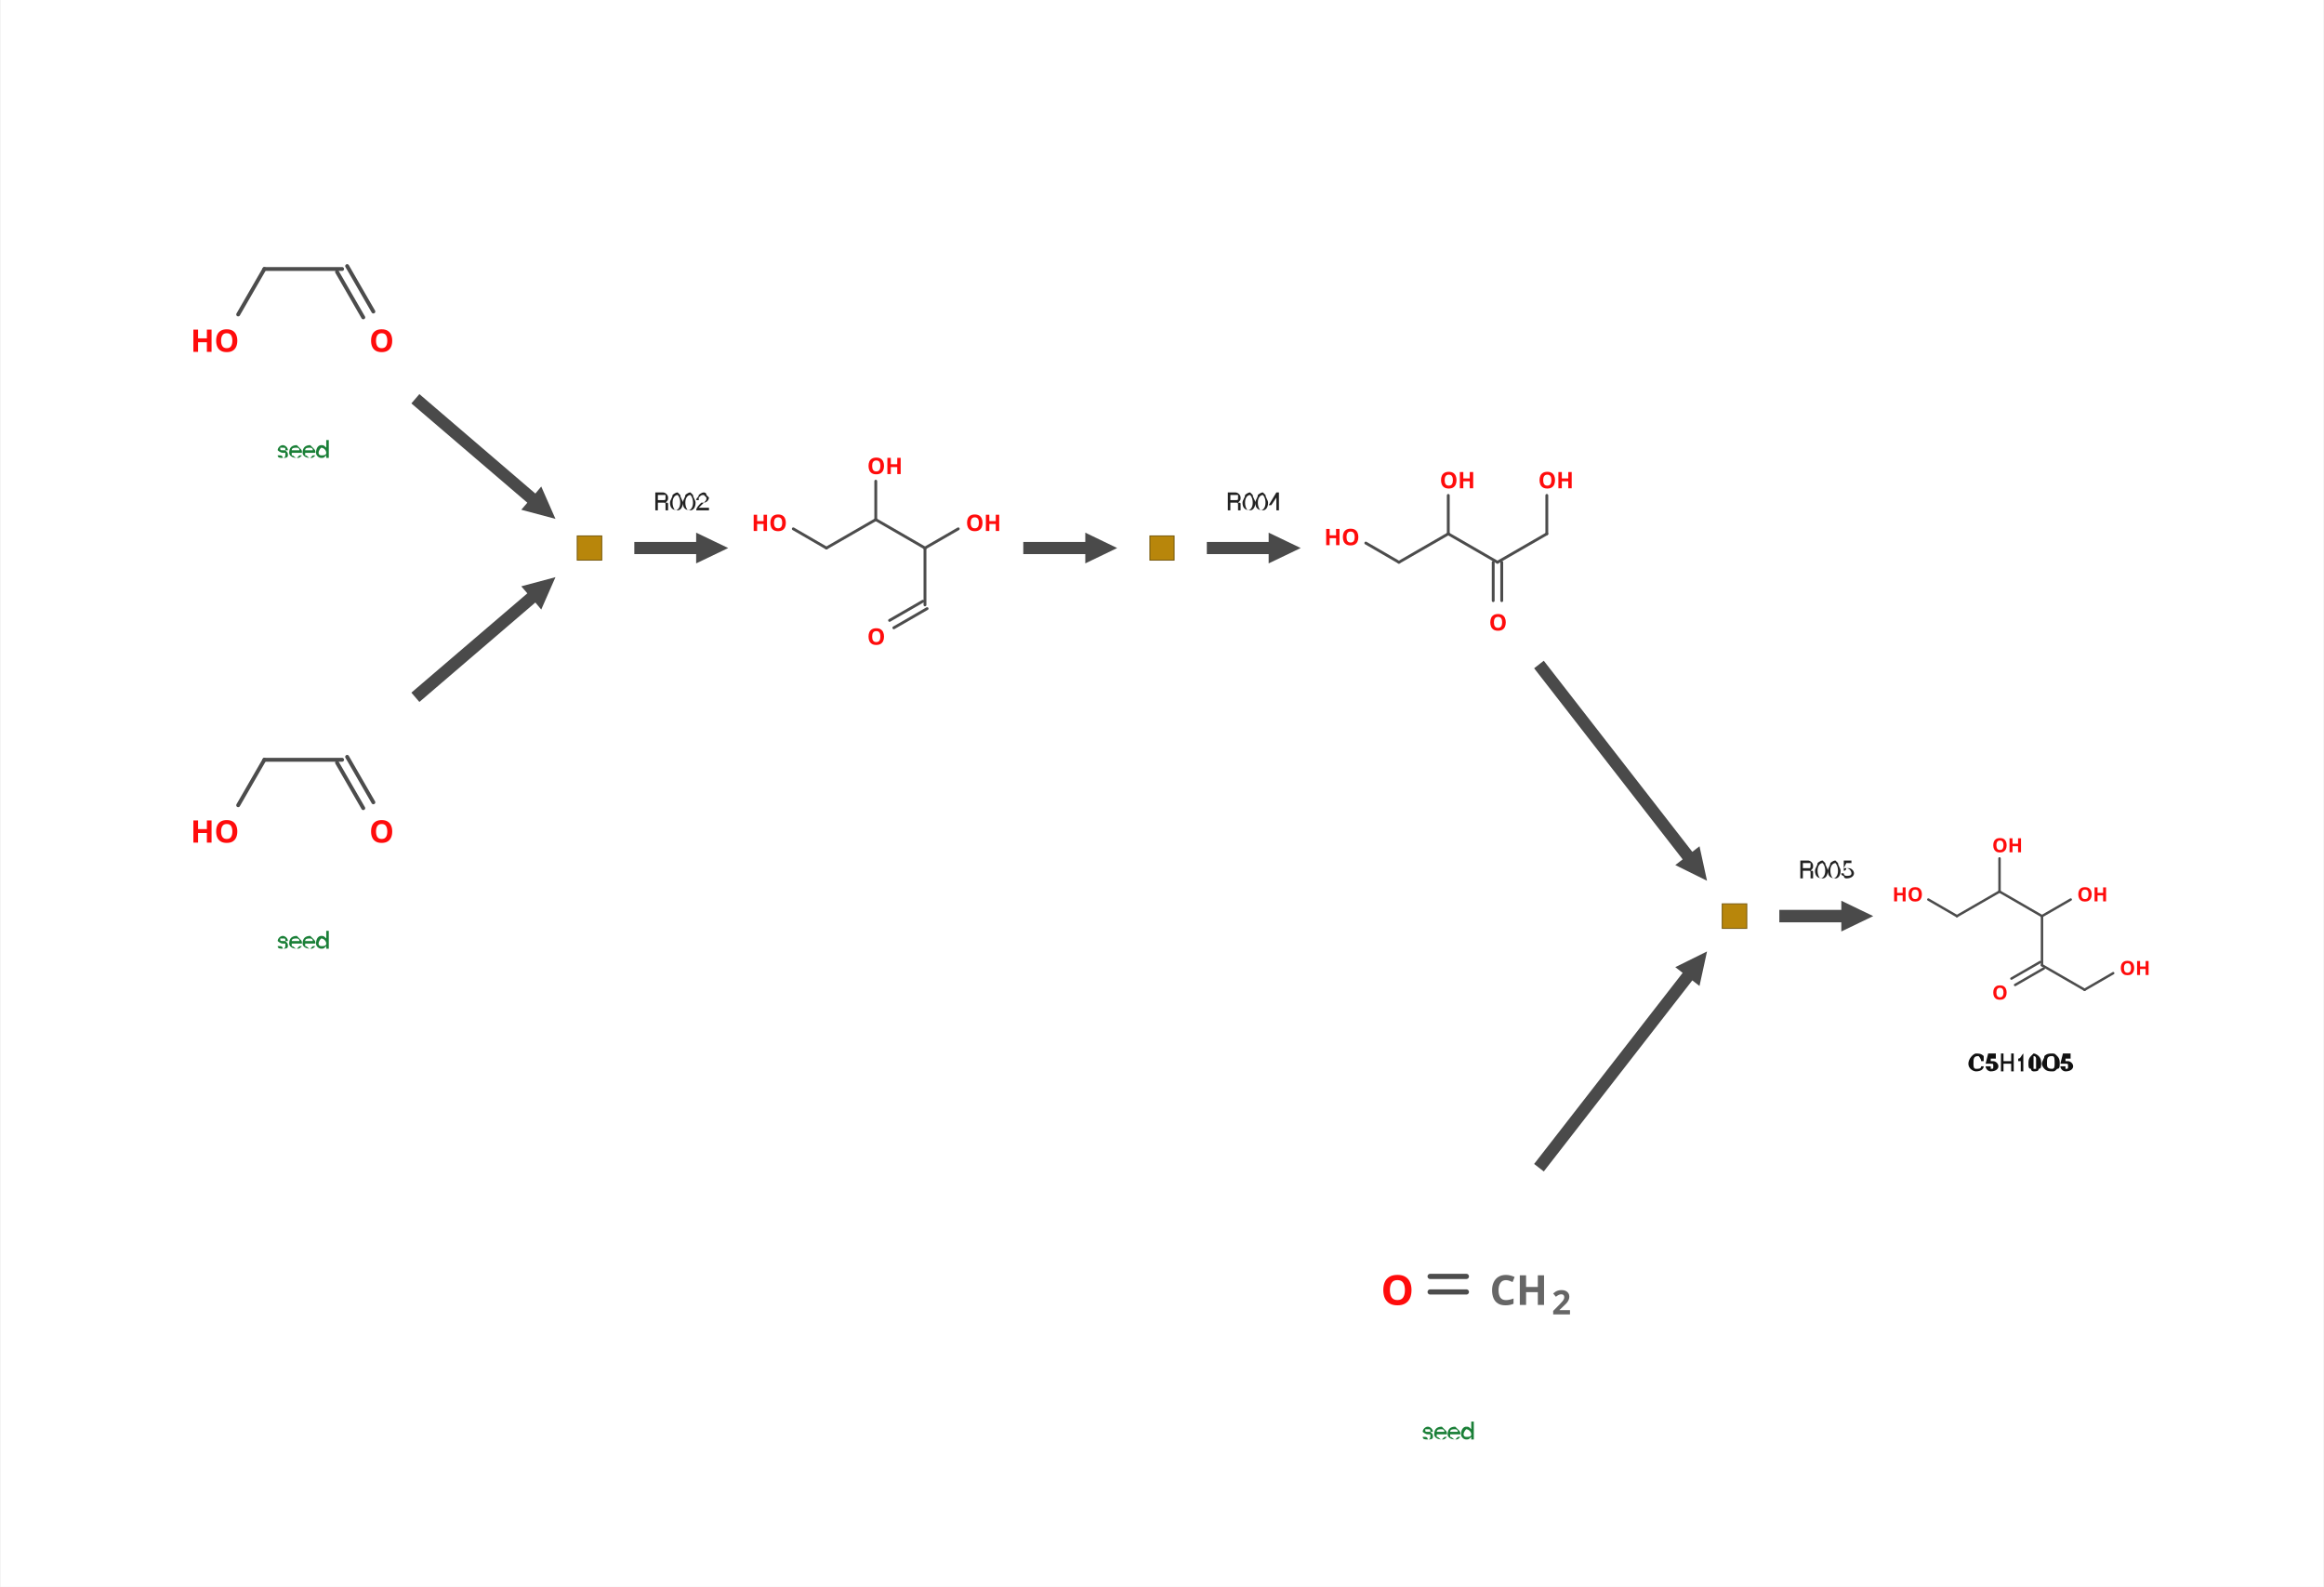
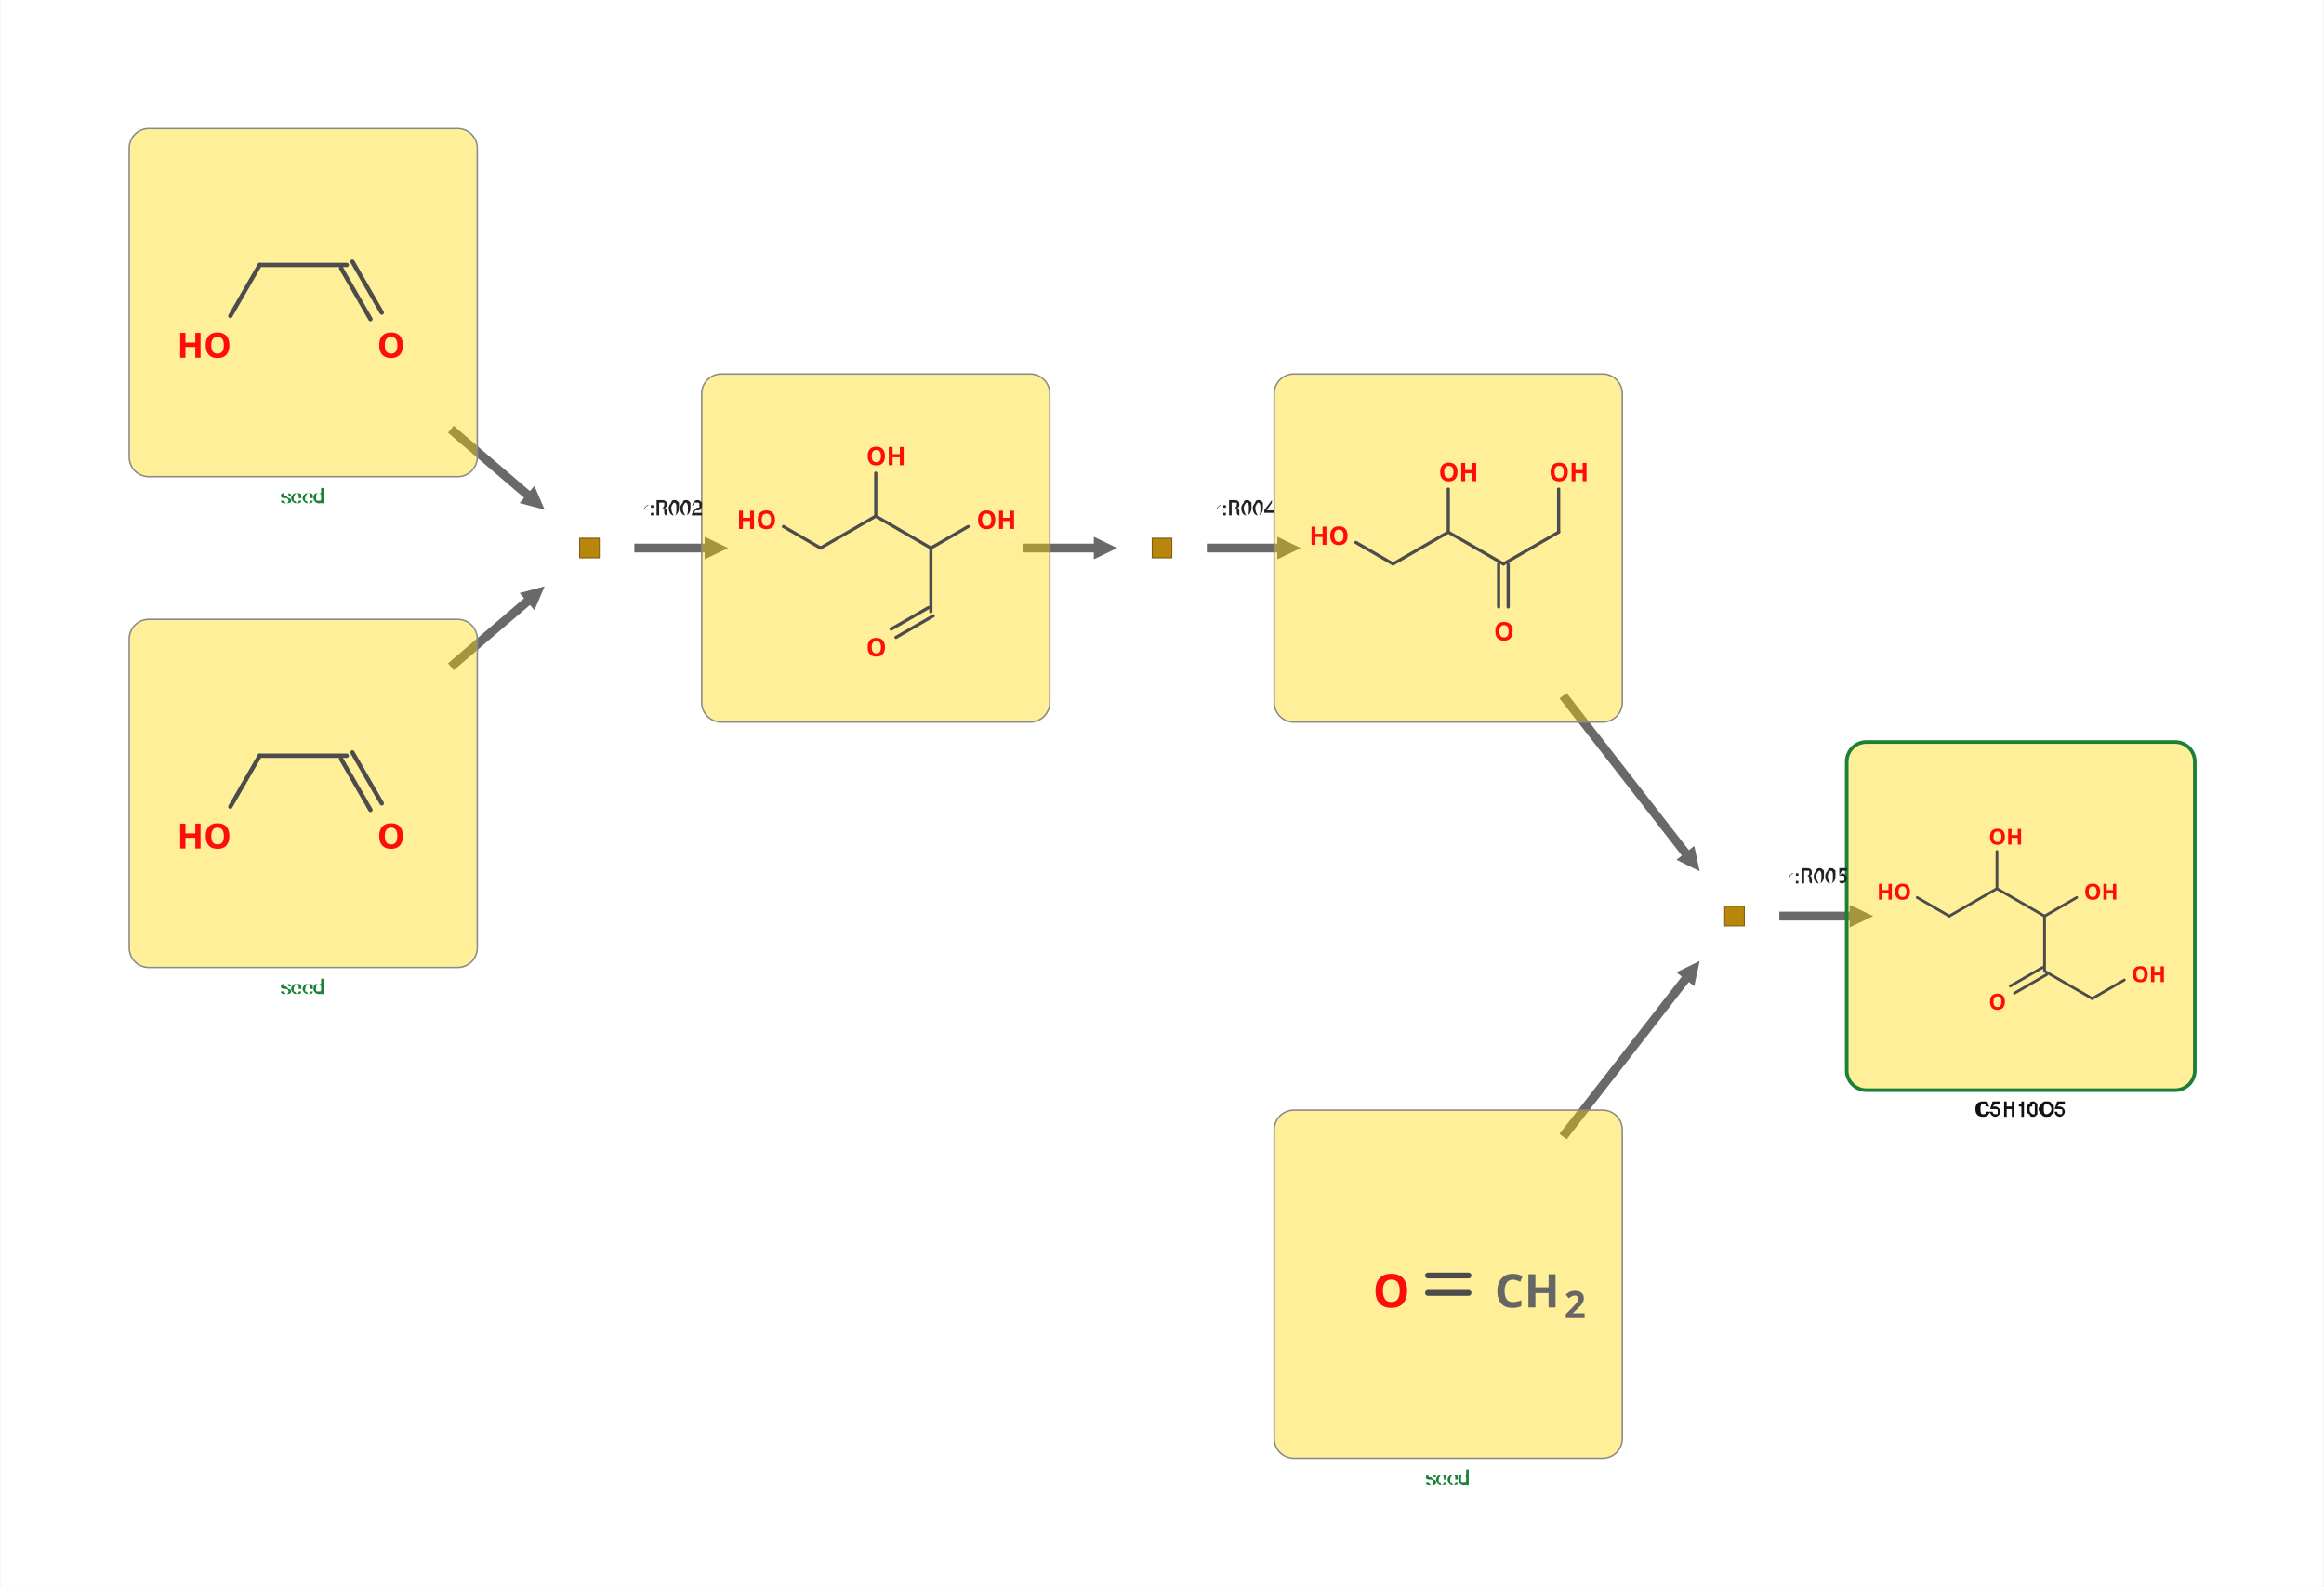
<svg xmlns="http://www.w3.org/2000/svg" width="1100" height="751" viewBox="0 0 1100.00 751.41">
  <rect width="100%" height="100%" fill="white" />
  <g transform="scale(77.4648) translate(12.35,7.85)">
-     <path d="M-2.916,-0.689 L-2.008,-1.857 L-1.964,-1.823 L-1.918,-2.034 L-2.112,-1.938 L-2.067,-1.903 L-2.975,-0.735 Z" fill="#4a4a4a" opacity="1.0" />
-     <path d="M-2.975,-3.765 L-2.067,-2.597 L-2.112,-2.562 L-1.918,-2.466 L-1.964,-2.677 L-2.008,-2.643 L-2.916,-3.811 Z" fill="#4a4a4a" opacity="1.0" />
-     <path d="M-1.476,-2.212 L-1.097,-2.212 L-1.097,-2.156 L-0.902,-2.25 L-1.097,-2.344 L-1.097,-2.288 L-1.476,-2.288 Z" fill="#4a4a4a" opacity="1.0" />
-     <path d="M-6.098,-4.463 L-5.719,-4.463 L-5.719,-4.406 L-5.524,-4.5 L-5.719,-4.594 L-5.719,-4.537 L-6.098,-4.537 Z" fill="#4a4a4a" opacity="1.0" />
-     <path d="M-4.976,-4.463 L-4.598,-4.463 L-4.598,-4.406 L-4.402,-4.5 L-4.598,-4.594 L-4.598,-4.537 L-4.976,-4.537 Z" fill="#4a4a4a" opacity="1.0" />
-     <path d="M-9.79,-3.559 L-9.081,-4.167 L-9.045,-4.124 L-8.958,-4.322 L-9.167,-4.266 L-9.13,-4.223 L-9.839,-3.616 Z" fill="#4a4a4a" opacity="1.0" />
-     <path d="M-9.839,-5.384 L-9.13,-4.777 L-9.167,-4.734 L-8.958,-4.678 L-9.045,-4.876 L-9.081,-4.833 L-9.79,-5.441 Z" fill="#4a4a4a" opacity="1.0" />
-     <path d="M-8.476,-4.463 L-8.098,-4.463 L-8.098,-4.406 L-7.902,-4.5 L-8.098,-4.594 L-8.098,-4.537 L-8.476,-4.537 Z" fill="#4a4a4a" opacity="1.0" />
-     <svg x="-0.95" y="-3.2" width="1.9" height="1.9" viewBox="0 0 100 100" preserveAspectRatio="xMidYMid meet">
+     <path d="M-2.776,-0.886 L-2.029,-1.847 L-1.996,-1.821 L-1.963,-1.976 L-2.105,-1.906 L-2.072,-1.88 L-2.82,-0.919 Z" fill="#696969" opacity="1.0" />
+     <path d="M-2.82,-3.581 L-2.072,-2.62 L-2.105,-2.594 L-1.963,-2.524 L-1.996,-2.679 L-2.029,-2.653 L-2.776,-3.614 Z" fill="#696969" opacity="1.0" />
+     <path d="M-1.476,-2.223 L-1.046,-2.223 L-1.046,-2.181 L-0.902,-2.25 L-1.046,-2.319 L-1.046,-2.277 L-1.476,-2.277 Z" fill="#696969" opacity="1.0" />
+     <path d="M-6.098,-4.473 L-5.667,-4.473 L-5.667,-4.431 L-5.524,-4.5 L-5.667,-4.569 L-5.667,-4.527 L-6.098,-4.527 Z" fill="#696969" opacity="1.0" />
+     <path d="M-4.976,-4.473 L-4.545,-4.473 L-4.545,-4.431 L-4.402,-4.5 L-4.545,-4.569 L-4.545,-4.527 L-4.976,-4.527 Z" fill="#696969" opacity="1.0" />
+     <path d="M-9.58,-3.753 L-9.114,-4.152 L-9.087,-4.12 L-9.024,-4.266 L-9.177,-4.225 L-9.15,-4.193 L-9.615,-3.795 Z" fill="#696969" opacity="1.0" />
+     <path d="M-9.615,-5.205 L-9.15,-4.807 L-9.177,-4.775 L-9.024,-4.734 L-9.087,-4.88 L-9.114,-4.848 L-9.58,-5.247 Z" fill="#696969" opacity="1.0" />
+     <path d="M-8.476,-4.473 L-8.046,-4.473 L-8.046,-4.431 L-7.902,-4.5 L-8.046,-4.569 L-8.046,-4.527 L-8.476,-4.527 Z" fill="#696969" opacity="1.0" />
+     <rect x="-1.064" y="-3.314" width="2.128" height="2.128" rx="0.12" fill="#ffd700" fill-opacity="0.4" stroke="#1a7f37" stroke-width="0.022" />
+     <svg x="-1.064" y="-3.314" width="2.128" height="2.128" viewBox="0 0 100 100" preserveAspectRatio="xMidYMid meet">
      <g transform="translate(0,0)">
        <svg width="100" height="100" x="0" y="0" viewBox="0 0 253.205 200" font-family="sans-serif" stroke="rgb(76,76,76)" stroke-width="2" stroke-linecap="round">
          <line x1="119.0" y1="150.9" x2="142.4" y2="137.4" opacity="1.0" stroke="rgb(76,76,76)" stroke-width="2.0" />
          <line x1="122.0" y1="156.1" x2="145.4" y2="142.6" opacity="1.0" stroke="rgb(76,76,76)" stroke-width="2.0" />
          <line x1="143.9" y1="140.0" x2="178.6" y2="160.0" opacity="1.0" stroke="rgb(76,76,76)" stroke-width="2.0" />
          <line x1="178.6" y1="160.0" x2="201.9" y2="146.5" opacity="1.0" stroke="rgb(76,76,76)" stroke-width="2.0" />
          <line x1="143.9" y1="140.0" x2="143.9" y2="100.0" opacity="1.0" stroke="rgb(76,76,76)" stroke-width="2.0" />
          <line x1="143.9" y1="100.0" x2="167.3" y2="86.5" opacity="1.0" stroke="rgb(76,76,76)" stroke-width="2.0" />
          <line x1="143.9" y1="100.0" x2="109.3" y2="80.0" opacity="1.0" stroke="rgb(76,76,76)" stroke-width="2.0" />
          <line x1="109.3" y1="80.0" x2="109.3" y2="53.0" opacity="1.0" stroke="rgb(76,76,76)" stroke-width="2.0" />
          <line x1="109.3" y1="80.0" x2="74.6" y2="100.0" opacity="1.0" stroke="rgb(76,76,76)" stroke-width="2.0" />
          <line x1="74.6" y1="100.0" x2="51.3" y2="86.5" opacity="1.0" stroke="rgb(76,76,76)" stroke-width="2.0" />
          <text x="103.282" y="168" fill="rgb(255,12,12)" stroke-width="0" font-weight="bold" font-size="16">O</text>
          <text x="207.205" y="148" fill="rgb(255,12,12)" stroke-width="0" font-weight="bold" font-size="16">OH</text>
          <text x="172.564" y="88" fill="rgb(255,12,12)" stroke-width="0" font-weight="bold" font-size="16">OH</text>
          <text x="103.282" y="48" fill="rgb(255,12,12)" stroke-width="0" font-weight="bold" font-size="16">OH</text>
          <text x="22" y="88" fill="rgb(255,12,12)" stroke-width="0" font-weight="bold" font-size="16">HO</text>
        </svg>
      </g>
      <text font-size="18" fill="gray" font-family="sans-serif" x="10" y="20" />
    </svg>
-     <text x="0" y="-1.302" font-family="Helvetica, Arial, sans-serif" font-size="0.145" text-anchor="middle" fill="#111" font-weight="bold">C5H10O5</text>
-     <path d="M-1.675,-2.325 L-1.825,-2.325 L-1.825,-2.175 L-1.675,-2.175 Z" fill="#b8860b" stroke="#7a5c10" stroke-width="0.006" />
-     <text x="-1.189" y="-2.482" font-family="Helvetica, Arial, sans-serif" font-size="0.145" text-anchor="middle" fill="#222" font-weight="normal">R005</text>
-     <svg x="-4.45" y="-0.95" width="1.9" height="1.9" viewBox="0 0 100 100" preserveAspectRatio="xMidYMid meet">
+     <text x="0" y="-1.024" font-family="Helvetica, Arial, sans-serif" font-size="0.125" text-anchor="middle" fill="#111" font-weight="bold">C5H10O5</text>
+     <path d="M-1.69,-2.31 L-1.81,-2.31 L-1.81,-2.19 L-1.69,-2.19 Z" fill="#b8860b" stroke="#7a5c10" stroke-width="0.006" />
+     <text x="-1.244" y="-2.45" font-family="Helvetica, Arial, sans-serif" font-size="0.125" text-anchor="middle" fill="#222" font-weight="normal">r:R005</text>
+     <rect x="-4.564" y="-1.064" width="2.128" height="2.128" rx="0.12" fill="#ffd700" fill-opacity="0.4" stroke="#8a8a8a" stroke-width="0.009" />
+     <svg x="-4.564" y="-1.064" width="2.128" height="2.128" viewBox="0 0 100 100" preserveAspectRatio="xMidYMid meet">
      <g transform="translate(0,0)">
        <svg width="100" height="100" x="0" y="0" viewBox="0 0 120 80" font-family="sans-serif" stroke="rgb(76,76,76)" stroke-width="2" stroke-linecap="round">
          <line x1="67.0" y1="43.0" x2="53.0" y2="43.0" opacity="1.0" stroke="rgb(76,76,76)" stroke-width="2.0" />
          <line x1="67.0" y1="37.0" x2="53.0" y2="37.0" opacity="1.0" stroke="rgb(76,76,76)" stroke-width="2.0" />
          <text x="76" y="48" fill="rgb(102,102,102)" stroke-width="0" font-weight="bold" font-size="16">CH</text>
          <text x="100" y="51.68" fill="rgb(102,102,102)" stroke-width="0" font-weight="bold" font-size="13">2</text>
          <text x="34" y="48" fill="rgb(255,12,12)" stroke-width="0" font-weight="bold" font-size="16">O</text>
        </svg>
      </g>
      <text font-size="18" fill="gray" font-family="sans-serif" x="10" y="20" />
    </svg>
-     <text x="-3.5" y="0.949" font-family="Helvetica, Arial, sans-serif" font-size="0.145" text-anchor="middle" fill="#1a7f37" font-weight="normal">seed</text>
-     <svg x="-4.45" y="-5.45" width="1.9" height="1.9" viewBox="0 0 100 100" preserveAspectRatio="xMidYMid meet">
+     <text x="-3.5" y="1.226" font-family="Helvetica, Arial, sans-serif" font-size="0.125" text-anchor="middle" fill="#1a7f37" font-weight="normal">seed</text>
+     <rect x="-4.564" y="-5.564" width="2.128" height="2.128" rx="0.12" fill="#ffd700" fill-opacity="0.4" stroke="#8a8a8a" stroke-width="0.009" />
+     <svg x="-4.564" y="-5.564" width="2.128" height="2.128" viewBox="0 0 100 100" preserveAspectRatio="xMidYMid meet">
      <g transform="translate(0,0)">
        <svg width="100" height="100" x="0" y="0" viewBox="0 0 218.564 180" font-family="sans-serif" stroke="rgb(76,76,76)" stroke-width="2" stroke-linecap="round">
          <line x1="140.9" y1="127.0" x2="140.9" y2="100.0" opacity="1.0" stroke="rgb(76,76,76)" stroke-width="2.0" />
          <line x1="146.9" y1="127.0" x2="146.9" y2="100.0" opacity="1.0" stroke="rgb(76,76,76)" stroke-width="2.0" />
          <line x1="143.9" y1="100.0" x2="178.6" y2="80.0" opacity="1.0" stroke="rgb(76,76,76)" stroke-width="2.0" />
          <line x1="178.6" y1="80.0" x2="178.6" y2="53.0" opacity="1.0" stroke="rgb(76,76,76)" stroke-width="2.0" />
          <line x1="143.9" y1="100.0" x2="109.3" y2="80.0" opacity="1.0" stroke="rgb(76,76,76)" stroke-width="2.0" />
          <line x1="109.3" y1="80.0" x2="109.3" y2="53.0" opacity="1.0" stroke="rgb(76,76,76)" stroke-width="2.0" />
          <line x1="109.3" y1="80.0" x2="74.6" y2="100.0" opacity="1.0" stroke="rgb(76,76,76)" stroke-width="2.0" />
          <line x1="74.6" y1="100.0" x2="51.3" y2="86.5" opacity="1.0" stroke="rgb(76,76,76)" stroke-width="2.0" />
          <text x="137.923" y="148" fill="rgb(255,12,12)" stroke-width="0" font-weight="bold" font-size="16">O</text>
          <text x="172.564" y="48" fill="rgb(255,12,12)" stroke-width="0" font-weight="bold" font-size="16">OH</text>
          <text x="103.282" y="48" fill="rgb(255,12,12)" stroke-width="0" font-weight="bold" font-size="16">OH</text>
          <text x="22" y="88" fill="rgb(255,12,12)" stroke-width="0" font-weight="bold" font-size="16">HO</text>
        </svg>
      </g>
      <text font-size="18" fill="gray" font-family="sans-serif" x="10" y="20" />
    </svg>
-     <path d="M-5.176,-4.574 L-5.324,-4.574 L-5.324,-4.426 L-5.176,-4.426 Z" fill="#b8860b" stroke="#7a5c10" stroke-width="0.006" />
-     <text x="-4.689" y="-4.732" font-family="Helvetica, Arial, sans-serif" font-size="0.145" text-anchor="middle" fill="#222" font-weight="normal">R004</text>
-     <svg x="-7.95" y="-5.45" width="1.9" height="1.9" viewBox="0 0 100 100" preserveAspectRatio="xMidYMid meet">
+     <path d="M-5.19,-4.56 L-5.31,-4.56 L-5.31,-4.44 L-5.19,-4.44 Z" fill="#b8860b" stroke="#7a5c10" stroke-width="0.006" />
+     <text x="-4.744" y="-4.7" font-family="Helvetica, Arial, sans-serif" font-size="0.125" text-anchor="middle" fill="#222" font-weight="normal">r:R004</text>
+     <rect x="-8.064" y="-5.564" width="2.128" height="2.128" rx="0.12" fill="#ffd700" fill-opacity="0.4" stroke="#8a8a8a" stroke-width="0.009" />
+     <svg x="-8.064" y="-5.564" width="2.128" height="2.128" viewBox="0 0 100 100" preserveAspectRatio="xMidYMid meet">
      <g transform="translate(0,0)">
        <svg width="100" height="100" x="0" y="0" viewBox="0 0 218.564 200" font-family="sans-serif" stroke="rgb(76,76,76)" stroke-width="2" stroke-linecap="round">
          <line x1="119.0" y1="150.9" x2="142.4" y2="137.4" opacity="1.0" stroke="rgb(76,76,76)" stroke-width="2.0" />
          <line x1="122.0" y1="156.1" x2="145.4" y2="142.6" opacity="1.0" stroke="rgb(76,76,76)" stroke-width="2.0" />
          <line x1="143.9" y1="140.0" x2="143.9" y2="100.0" opacity="1.0" stroke="rgb(76,76,76)" stroke-width="2.0" />
          <line x1="143.9" y1="100.0" x2="167.3" y2="86.5" opacity="1.0" stroke="rgb(76,76,76)" stroke-width="2.0" />
          <line x1="143.9" y1="100.0" x2="109.3" y2="80.0" opacity="1.0" stroke="rgb(76,76,76)" stroke-width="2.0" />
          <line x1="109.3" y1="80.0" x2="109.3" y2="53.0" opacity="1.0" stroke="rgb(76,76,76)" stroke-width="2.0" />
          <line x1="109.3" y1="80.0" x2="74.6" y2="100.0" opacity="1.0" stroke="rgb(76,76,76)" stroke-width="2.0" />
          <line x1="74.6" y1="100.0" x2="51.3" y2="86.5" opacity="1.0" stroke="rgb(76,76,76)" stroke-width="2.0" />
          <text x="103.282" y="168" fill="rgb(255,12,12)" stroke-width="0" font-weight="bold" font-size="16">O</text>
          <text x="172.564" y="88" fill="rgb(255,12,12)" stroke-width="0" font-weight="bold" font-size="16">OH</text>
          <text x="103.282" y="48" fill="rgb(255,12,12)" stroke-width="0" font-weight="bold" font-size="16">OH</text>
          <text x="22" y="88" fill="rgb(255,12,12)" stroke-width="0" font-weight="bold" font-size="16">HO</text>
        </svg>
      </g>
      <text font-size="18" fill="gray" font-family="sans-serif" x="10" y="20" />
    </svg>
-     <path d="M-8.675,-4.574 L-8.825,-4.574 L-8.825,-4.426 L-8.675,-4.426 Z" fill="#b8860b" stroke="#7a5c10" stroke-width="0.006" />
-     <text x="-8.19" y="-4.732" font-family="Helvetica, Arial, sans-serif" font-size="0.145" text-anchor="middle" fill="#222" font-weight="normal">R002</text>
-     <svg x="-11.45" y="-3.95" width="1.9" height="1.9" viewBox="0 0 100 100" preserveAspectRatio="xMidYMid meet">
+     <path d="M-8.69,-4.56 L-8.81,-4.56 L-8.81,-4.44 L-8.69,-4.44 Z" fill="#b8860b" stroke="#7a5c10" stroke-width="0.006" />
+     <text x="-8.244" y="-4.7" font-family="Helvetica, Arial, sans-serif" font-size="0.125" text-anchor="middle" fill="#222" font-weight="normal">r:R002</text>
+     <rect x="-11.564" y="-4.064" width="2.128" height="2.128" rx="0.12" fill="#ffd700" fill-opacity="0.4" stroke="#8a8a8a" stroke-width="0.009" />
+     <svg x="-11.564" y="-4.064" width="2.128" height="2.128" viewBox="0 0 100 100" preserveAspectRatio="xMidYMid meet">
      <g transform="translate(0,0)">
        <svg width="100" height="100" x="0" y="0" viewBox="0 0 160 114.641" font-family="sans-serif" stroke="rgb(76,76,76)" stroke-width="2" stroke-linecap="round">
          <line x1="110.9" y1="64.9" x2="97.4" y2="41.5" opacity="1.0" stroke="rgb(76,76,76)" stroke-width="2.0" />
          <line x1="116.1" y1="61.9" x2="102.6" y2="38.5" opacity="1.0" stroke="rgb(76,76,76)" stroke-width="2.0" />
          <line x1="100.0" y1="40.0" x2="60.0" y2="40.0" opacity="1.0" stroke="rgb(76,76,76)" stroke-width="2.0" />
          <line x1="60.0" y1="40.0" x2="46.5" y2="63.4" opacity="1.0" stroke="rgb(76,76,76)" stroke-width="2.0" />
          <text x="114" y="82.641" fill="rgb(255,12,12)" stroke-width="0" font-weight="bold" font-size="16">O</text>
          <text x="22" y="82.641" fill="rgb(255,12,12)" stroke-width="0" font-weight="bold" font-size="16">HO</text>
        </svg>
      </g>
      <text font-size="18" fill="gray" font-family="sans-serif" x="10" y="20" />
    </svg>
-     <text x="-10.5" y="-2.051" font-family="Helvetica, Arial, sans-serif" font-size="0.145" text-anchor="middle" fill="#1a7f37" font-weight="normal">seed</text>
-     <svg x="-11.45" y="-6.95" width="1.9" height="1.9" viewBox="0 0 100 100" preserveAspectRatio="xMidYMid meet">
+     <text x="-10.5" y="-1.774" font-family="Helvetica, Arial, sans-serif" font-size="0.125" text-anchor="middle" fill="#1a7f37" font-weight="normal">seed</text>
+     <rect x="-11.564" y="-7.064" width="2.128" height="2.128" rx="0.12" fill="#ffd700" fill-opacity="0.4" stroke="#8a8a8a" stroke-width="0.009" />
+     <svg x="-11.564" y="-7.064" width="2.128" height="2.128" viewBox="0 0 100 100" preserveAspectRatio="xMidYMid meet">
      <g transform="translate(0,0)">
        <svg width="100" height="100" x="0" y="0" viewBox="0 0 160 114.641" font-family="sans-serif" stroke="rgb(76,76,76)" stroke-width="2" stroke-linecap="round">
          <line x1="110.9" y1="64.9" x2="97.4" y2="41.5" opacity="1.0" stroke="rgb(76,76,76)" stroke-width="2.0" />
          <line x1="116.1" y1="61.9" x2="102.6" y2="38.5" opacity="1.0" stroke="rgb(76,76,76)" stroke-width="2.0" />
          <line x1="100.0" y1="40.0" x2="60.0" y2="40.0" opacity="1.0" stroke="rgb(76,76,76)" stroke-width="2.0" />
          <line x1="60.0" y1="40.0" x2="46.5" y2="63.4" opacity="1.0" stroke="rgb(76,76,76)" stroke-width="2.0" />
          <text x="114" y="82.641" fill="rgb(255,12,12)" stroke-width="0" font-weight="bold" font-size="16">O</text>
          <text x="22" y="82.641" fill="rgb(255,12,12)" stroke-width="0" font-weight="bold" font-size="16">HO</text>
        </svg>
      </g>
      <text font-size="18" fill="gray" font-family="sans-serif" x="10" y="20" />
    </svg>
-     <text x="-10.5" y="-5.051" font-family="Helvetica, Arial, sans-serif" font-size="0.145" text-anchor="middle" fill="#1a7f37" font-weight="normal">seed</text>
+     <text x="-10.5" y="-4.774" font-family="Helvetica, Arial, sans-serif" font-size="0.125" text-anchor="middle" fill="#1a7f37" font-weight="normal">seed</text>
  </g>
</svg>
